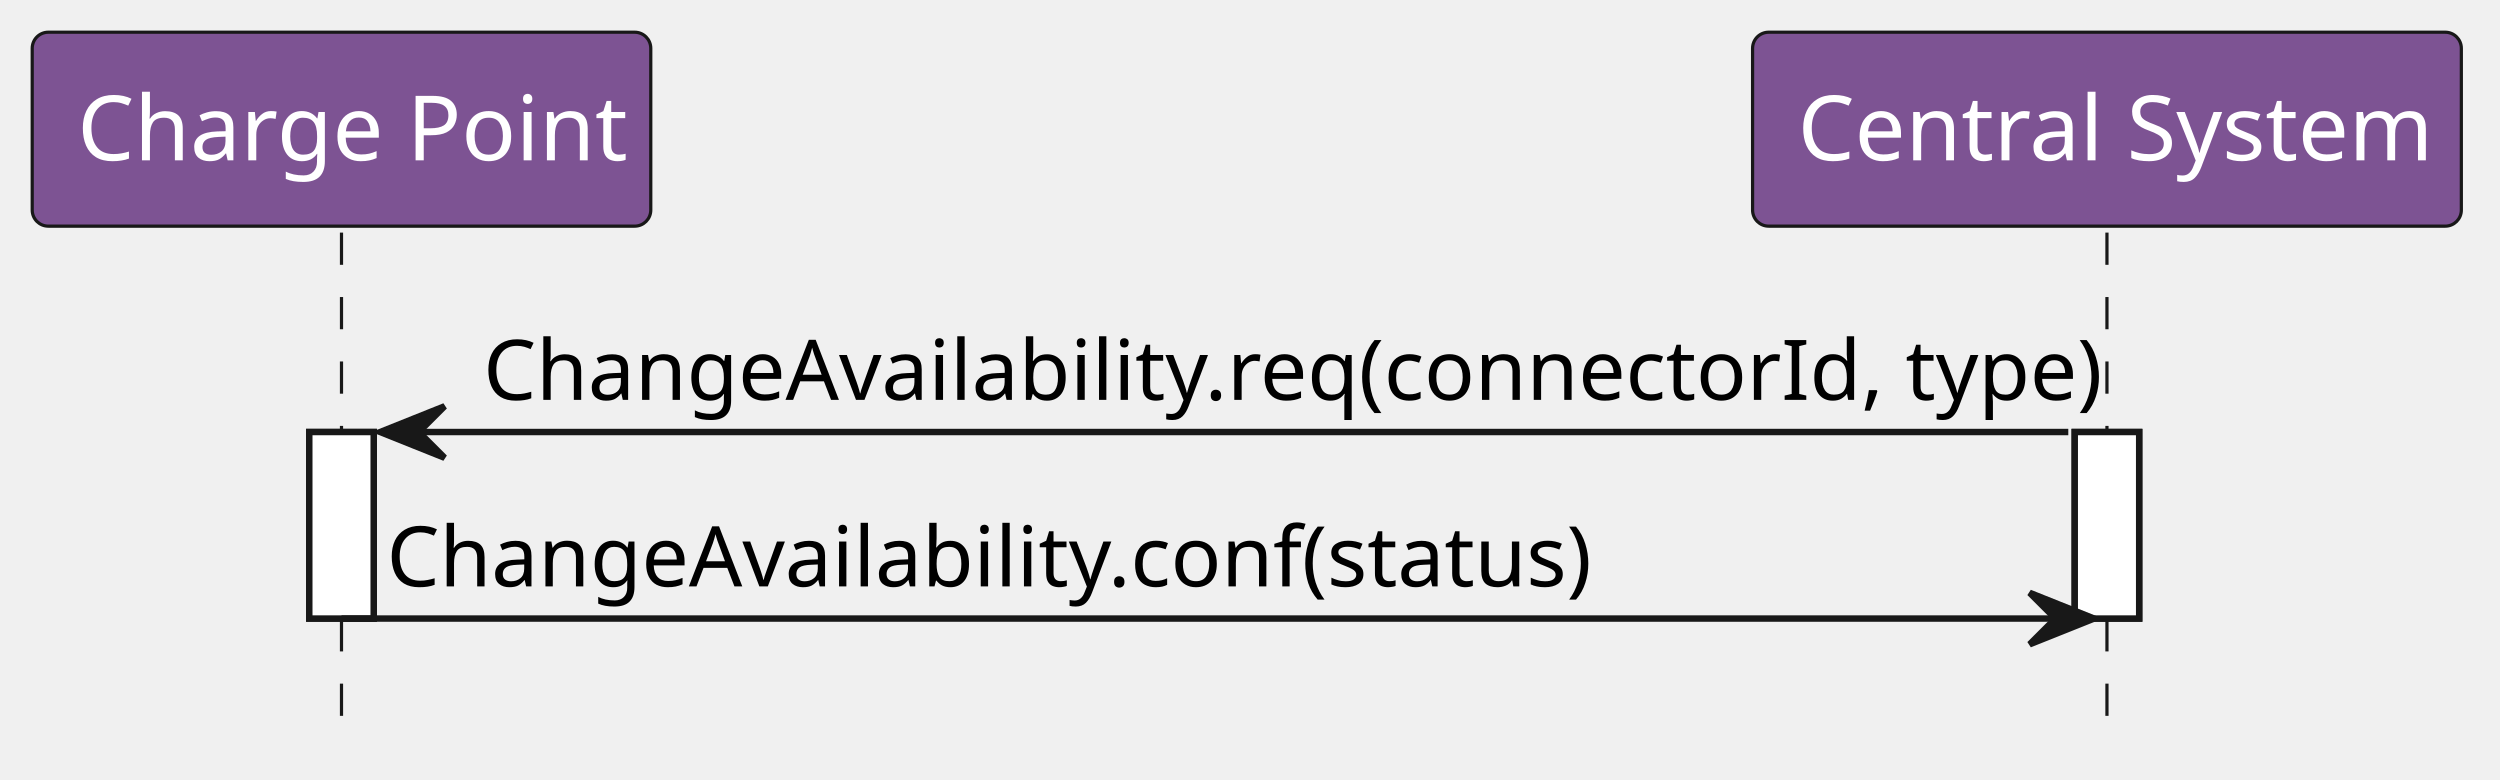
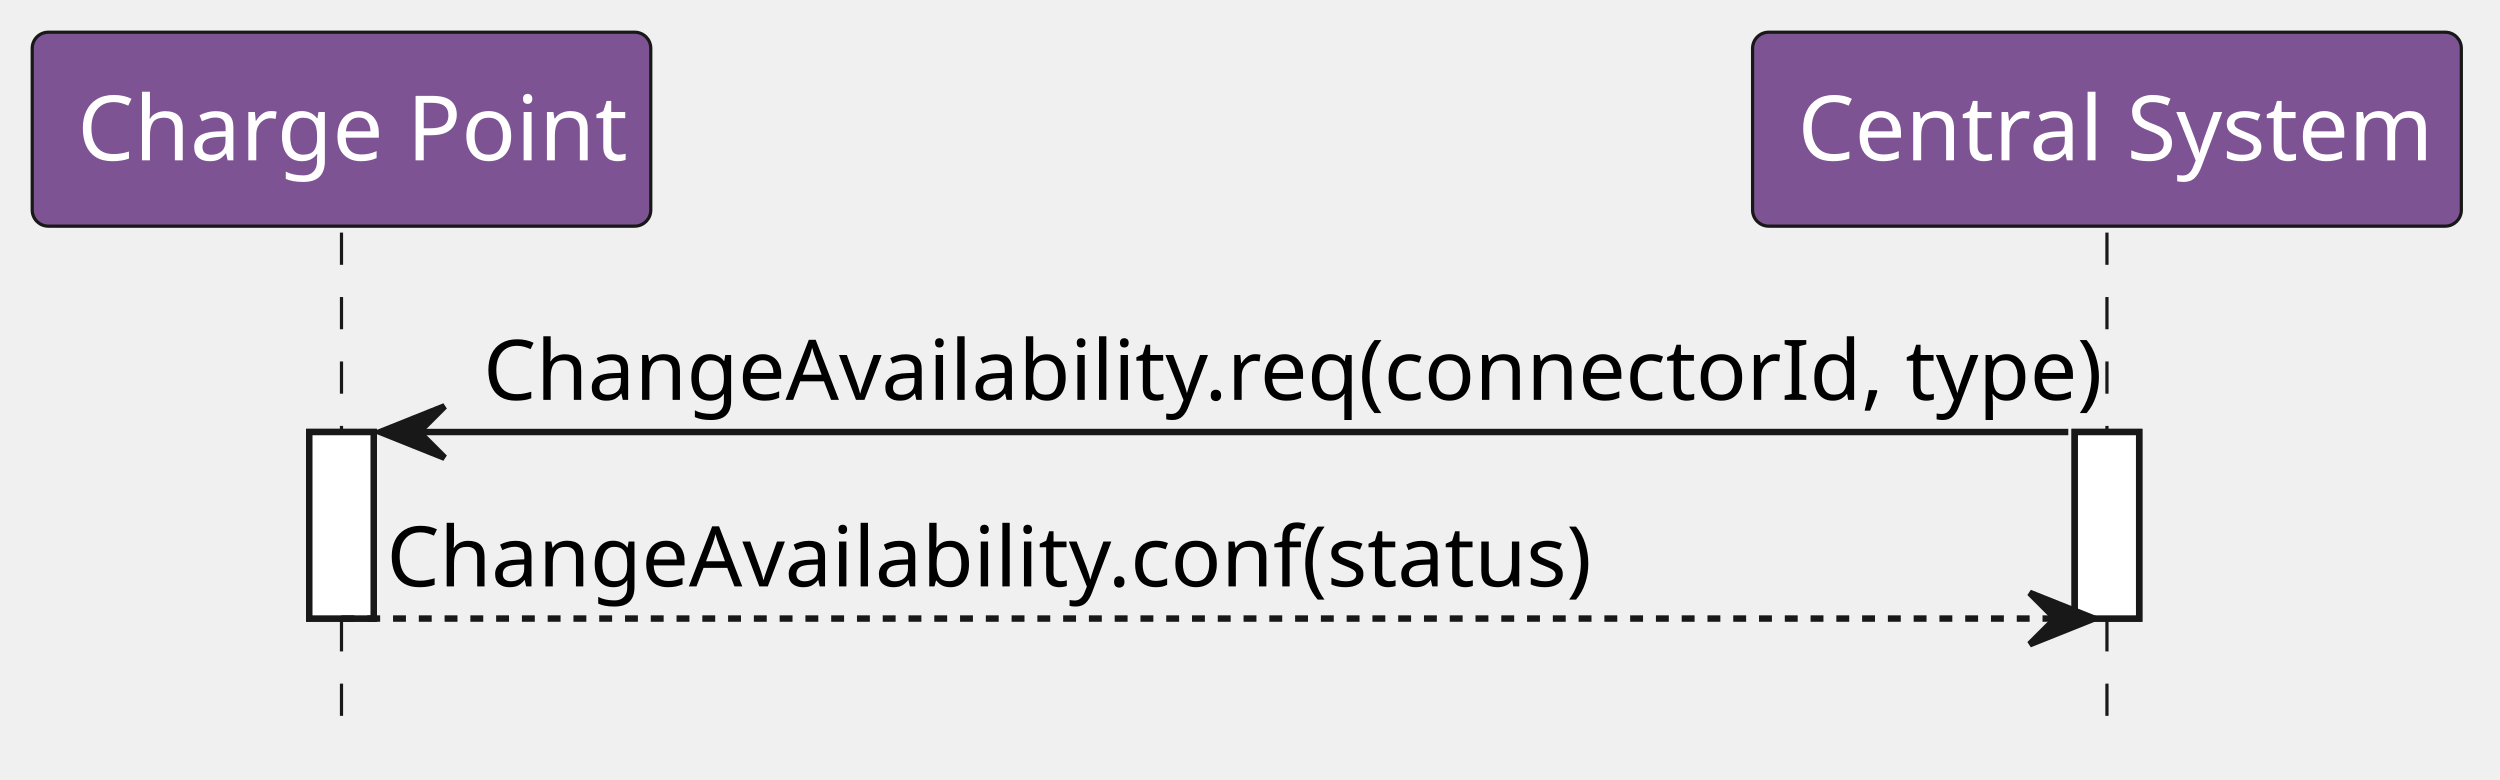
<svg xmlns="http://www.w3.org/2000/svg" contentStyleType="text/css" height="121px" preserveAspectRatio="none" style="width:388px;height:121px;background:#FFFFFF;" version="1.1" viewBox="0 0 388 121" width="388px" zoomAndPan="magnify">
  <defs />
  <g>
    <rect fill="#FFFFFF" height="28.95" style="stroke:#181818;stroke-width:1.0;" width="10" x="48" y="67.05" />
    <rect fill="#FFFFFF" height="28.95" style="stroke:#181818;stroke-width:1.0;" width="10" x="322" y="67.05" />
    <line style="stroke:#181818;stroke-width:0.5;stroke-dasharray:5.0,5.0;" x1="53" x2="53" y1="36.1" y2="114" />
    <line style="stroke:#181818;stroke-width:0.5;stroke-dasharray:5.0,5.0;" x1="327" x2="327" y1="36.1" y2="114" />
    <rect fill="#7D5393" height="30.1" rx="2.5" ry="2.5" style="stroke:#181818;stroke-width:0.5;" width="96" x="5" y="5" />
    <text fill="#FFFFFF" font-family="NanumGothic" font-size="14" lengthAdjust="spacing" textLength="82" x="12" y="24.88">Charge Point</text>
    <rect fill="#7D5393" height="30.1" rx="2.5" ry="2.5" style="stroke:#181818;stroke-width:0.5;" width="110" x="272" y="5" />
    <text fill="#FFFFFF" font-family="NanumGothic" font-size="14" lengthAdjust="spacing" textLength="96" x="279" y="24.88">Central System</text>
    <rect fill="#FFFFFF" height="28.95" style="stroke:#181818;stroke-width:1.0;" width="10" x="48" y="67.05" />
    <rect fill="#FFFFFF" height="28.95" style="stroke:#181818;stroke-width:1.0;" width="10" x="322" y="67.05" />
    <polygon fill="#181818" points="69,63.05,59,67.05,69,71.05,65,67.05" style="stroke:#181818;stroke-width:1.0;" />
    <line style="stroke:#181818;stroke-width:1.0;" x1="63" x2="321" y1="67.05" y2="67.05" />
    <text fill="#000000" font-family="NanumGothic" font-size="13" lengthAdjust="spacing" textLength="250" x="75" y="62.06">ChangeAvailability.req(connectorId, type)</text>
    <polygon fill="#181818" points="315,92,325,96,315,100,319,96" style="stroke:#181818;stroke-width:1.0;" />
-     <line style="stroke:#181818;stroke-width:1.0;" x1="53" x2="321" y1="96" y2="96" />
+     <line style="stroke:#181818;stroke-width:1.0;stroke-dasharray:2.0,2.0;" x1="53" x2="321" y1="96" y2="96" />
    <text fill="#000000" font-family="NanumGothic" font-size="13" lengthAdjust="spacing" textLength="188" x="60" y="91.01">ChangeAvailability.conf(status)</text>
  </g>
</svg>
